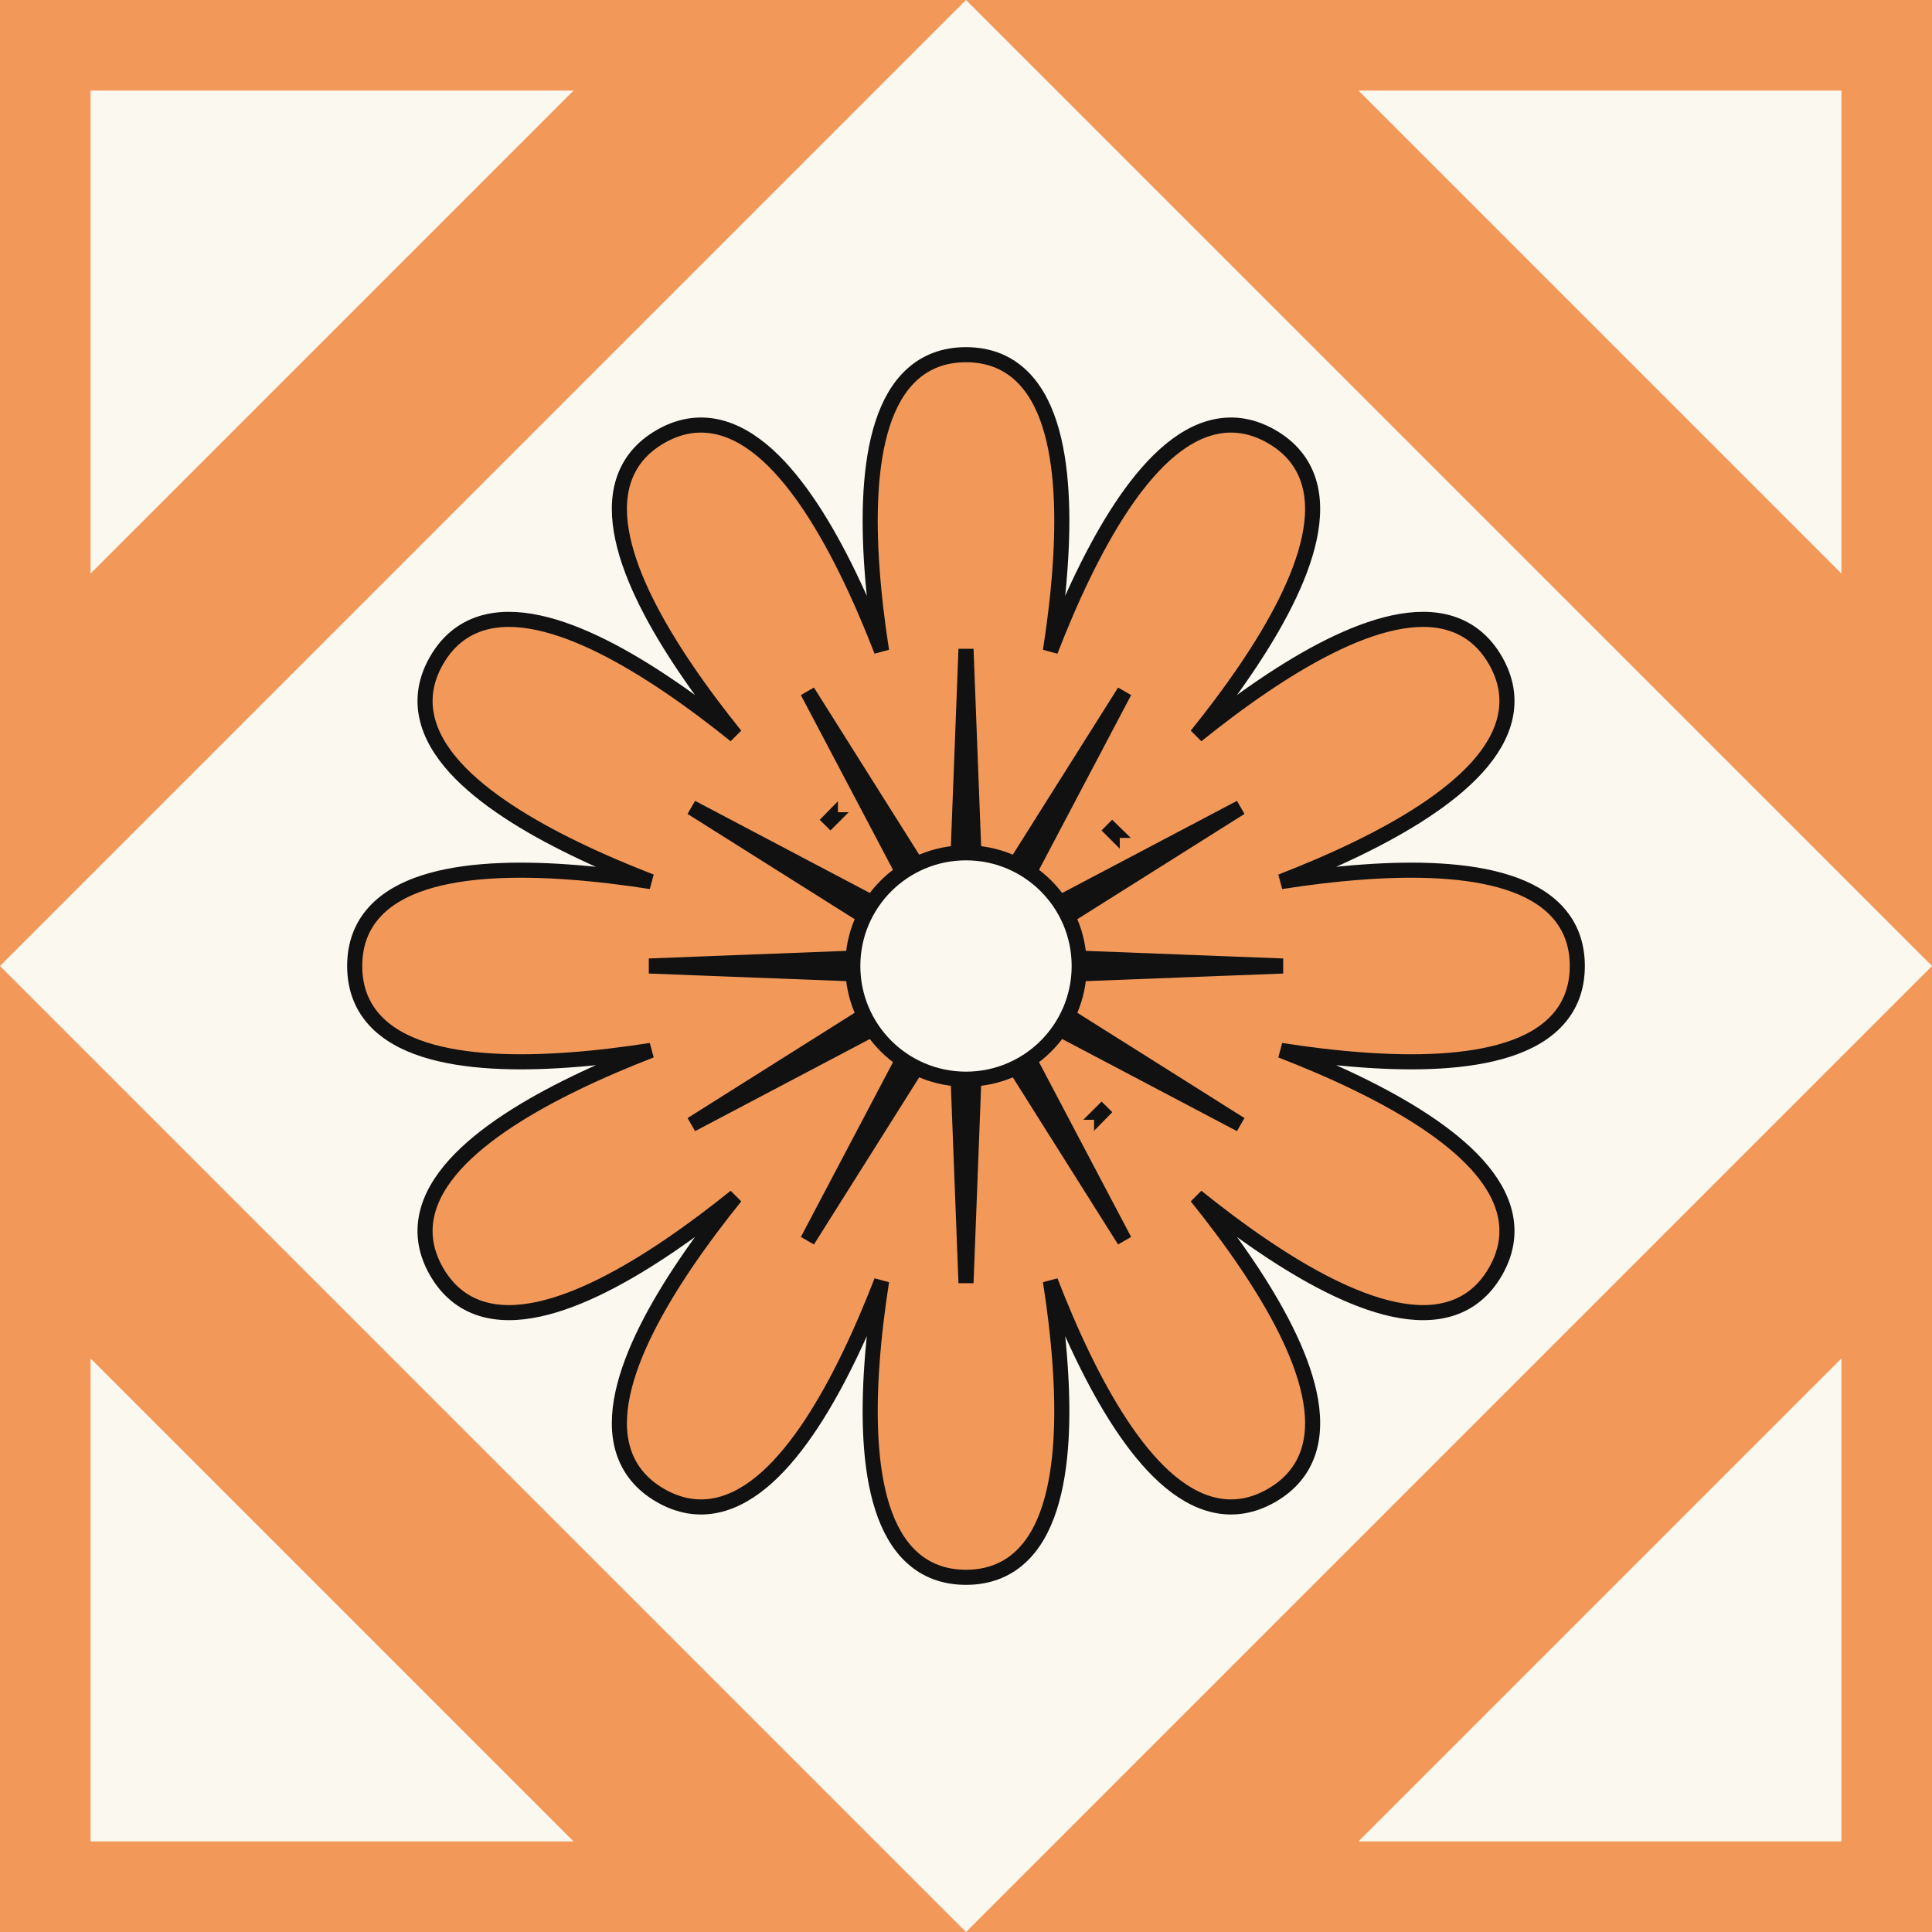
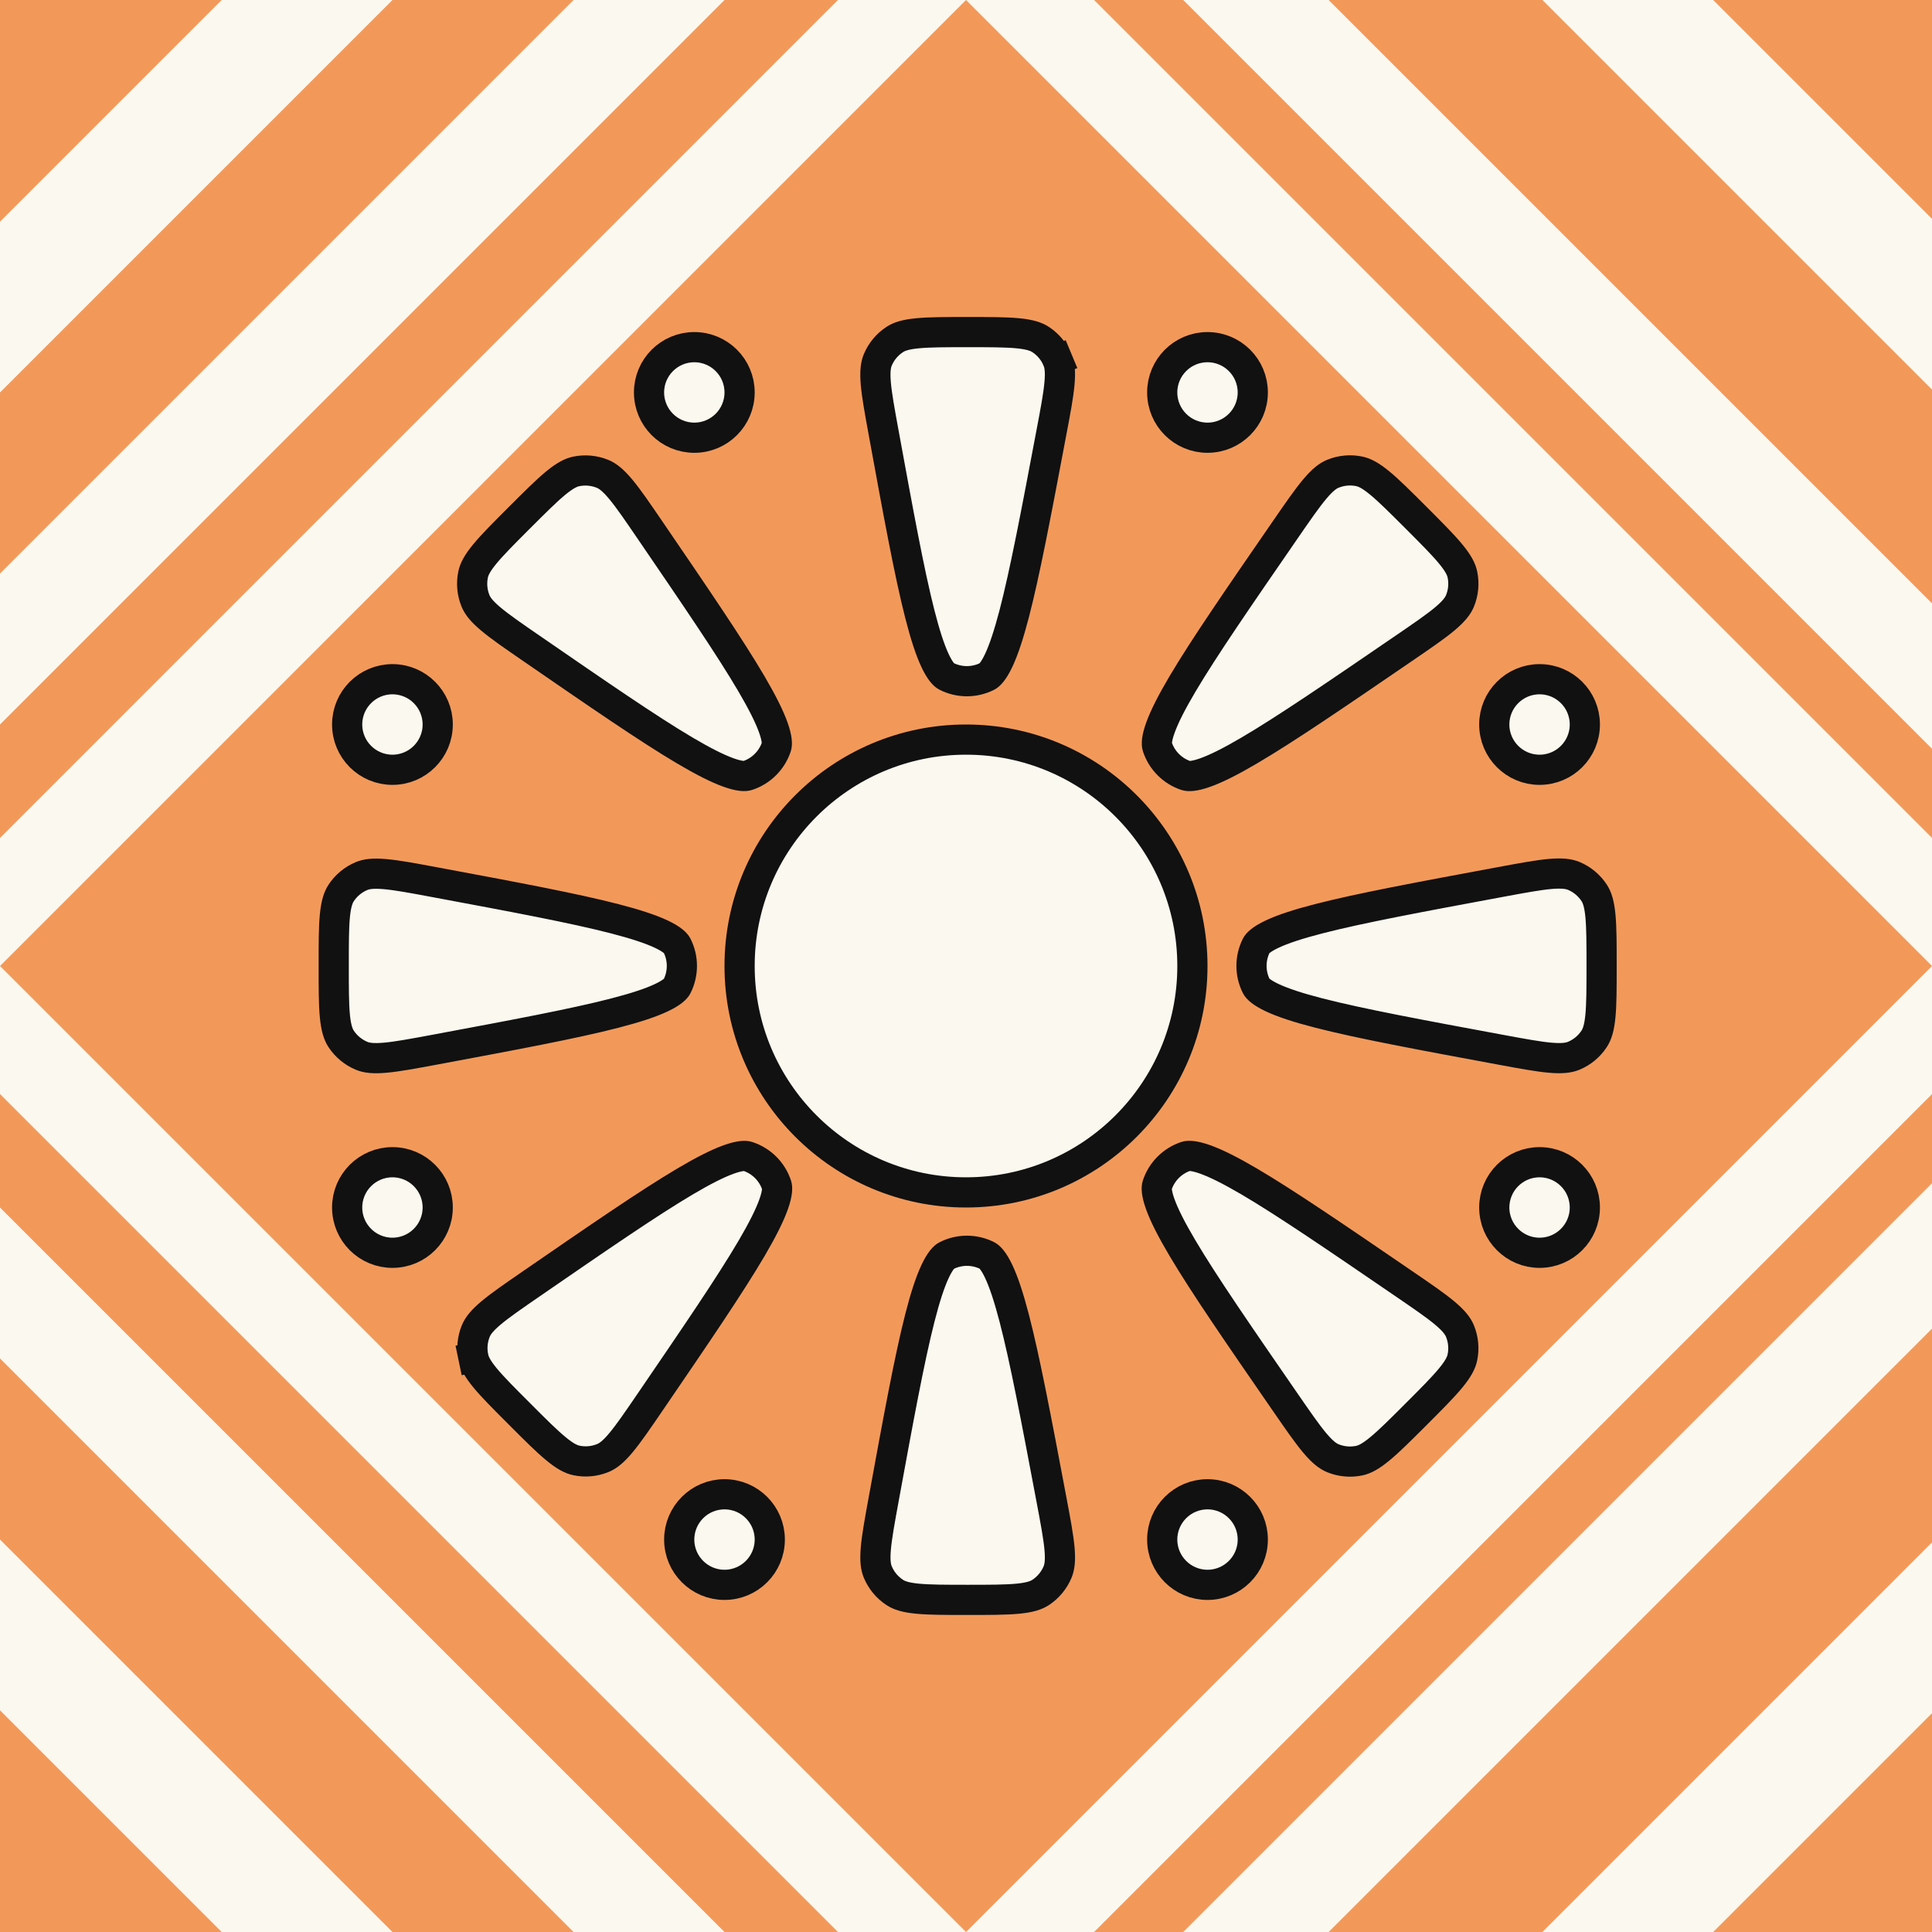
<svg xmlns="http://www.w3.org/2000/svg" width="64" height="64" viewBox="0 0 64 64" fill="none">
-   <g clip-path="url(#clip0_379_2894)">
+   <g clip-path="url(#clip0_400_2186)">
    <rect width="64" height="64" fill="#F2995A" />
-     <rect width="45.255" height="45.255" transform="translate(0 32) rotate(-45)" fill="#FBF8EF" />
-     <path d="M44.962 35.888C44.119 35.478 43.252 35.112 42.436 34.796C43.3 34.931 44.234 35.048 45.17 35.114C46.881 35.237 48.623 35.194 49.948 34.767C50.612 34.553 51.189 34.237 51.6 33.78C52.017 33.319 52.25 32.728 52.25 32C52.25 31.271 52.017 30.681 51.6 30.22C51.189 29.763 50.612 29.447 49.948 29.233C48.623 28.806 46.881 28.763 45.17 28.886C44.234 28.952 43.3 29.069 42.436 29.204C43.252 28.888 44.119 28.522 44.962 28.112C46.506 27.362 47.993 26.454 48.927 25.423C49.395 24.905 49.736 24.343 49.864 23.742C49.994 23.134 49.901 22.506 49.537 21.875C49.173 21.244 48.676 20.85 48.084 20.658C47.499 20.468 46.842 20.483 46.16 20.63C44.8 20.922 43.269 21.756 41.848 22.718C41.072 23.243 40.321 23.812 39.64 24.36C40.188 23.679 40.757 22.928 41.282 22.152C42.244 20.731 43.078 19.201 43.37 17.84C43.517 17.158 43.532 16.501 43.342 15.916C43.15 15.324 42.756 14.827 42.125 14.463C41.494 14.099 40.866 14.006 40.258 14.136C39.657 14.264 39.095 14.605 38.577 15.073C37.546 16.007 36.638 17.494 35.888 19.038C35.478 19.881 35.112 20.748 34.796 21.564C34.931 20.7 35.048 19.765 35.114 18.83C35.237 17.119 35.194 15.377 34.767 14.052C34.553 13.388 34.237 12.811 33.78 12.4C33.319 11.983 32.728 11.75 32 11.75C31.271 11.75 30.681 11.983 30.22 12.4C29.763 12.811 29.447 13.388 29.233 14.052C28.806 15.377 28.763 17.119 28.886 18.83C28.952 19.765 29.069 20.7 29.204 21.564C28.888 20.748 28.522 19.881 28.112 19.038C27.362 17.494 26.454 16.007 25.423 15.073C24.905 14.605 24.343 14.264 23.742 14.136C23.134 14.006 22.506 14.099 21.875 14.463C21.244 14.827 20.85 15.324 20.658 15.916C20.468 16.501 20.483 17.158 20.63 17.84C20.922 19.201 21.756 20.731 22.718 22.152C23.243 22.928 23.812 23.679 24.36 24.36C23.679 23.812 22.928 23.243 22.152 22.718C20.731 21.756 19.201 20.922 17.84 20.63C17.158 20.483 16.501 20.468 15.916 20.658C15.324 20.85 14.827 21.244 14.463 21.875C14.099 22.506 14.006 23.134 14.136 23.742C14.264 24.343 14.605 24.905 15.073 25.423C16.007 26.454 17.494 27.362 19.038 28.112C19.881 28.522 20.748 28.888 21.564 29.204C20.7 29.069 19.765 28.952 18.83 28.886C17.119 28.763 15.377 28.806 14.052 29.233C13.388 29.447 12.811 29.763 12.4 30.22C11.983 30.681 11.75 31.271 11.75 32C11.75 32.728 11.983 33.319 12.4 33.78C12.811 34.237 13.388 34.553 14.052 34.767C15.377 35.194 17.119 35.237 18.83 35.114C19.765 35.048 20.7 34.931 21.564 34.796C20.748 35.112 19.881 35.478 19.038 35.888C17.494 36.638 16.007 37.546 15.073 38.577C14.605 39.095 14.264 39.657 14.136 40.258C14.006 40.866 14.099 41.494 14.463 42.125C14.827 42.756 15.324 43.15 15.916 43.342C16.501 43.532 17.158 43.517 17.84 43.37C19.201 43.078 20.731 42.244 22.152 41.282C22.928 40.757 23.679 40.188 24.36 39.64C23.812 40.321 23.243 41.072 22.718 41.848C21.756 43.269 20.922 44.8 20.63 46.16C20.483 46.842 20.468 47.499 20.658 48.084C20.85 48.676 21.244 49.173 21.875 49.537C22.506 49.901 23.134 49.994 23.742 49.864C24.343 49.736 24.905 49.395 25.423 48.927C26.454 47.993 27.362 46.506 28.112 44.962C28.522 44.119 28.888 43.252 29.204 42.436C29.069 43.3 28.952 44.234 28.886 45.17C28.763 46.881 28.806 48.623 29.233 49.948C29.447 50.612 29.763 51.189 30.22 51.6C30.681 52.017 31.271 52.25 32 52.25C32.728 52.25 33.319 52.017 33.78 51.6C34.237 51.189 34.553 50.612 34.767 49.948C35.194 48.623 35.237 46.881 35.114 45.17C35.048 44.234 34.931 43.3 34.796 42.436C35.112 43.252 35.478 44.119 35.888 44.962C36.638 46.506 37.546 47.993 38.577 48.927C39.095 49.395 39.657 49.736 40.258 49.864C40.866 49.994 41.494 49.901 42.125 49.537C42.756 49.173 43.15 48.676 43.342 48.084C43.532 47.499 43.517 46.842 43.37 46.16C43.078 44.8 42.244 43.269 41.282 41.848C40.757 41.072 40.188 40.321 39.64 39.64C40.321 40.188 41.072 40.757 41.848 41.282C43.269 42.244 44.8 43.078 46.16 43.37C46.842 43.517 47.499 43.532 48.084 43.342C48.676 43.15 49.173 42.756 49.537 42.125C49.901 41.494 49.994 40.866 49.864 40.258C49.736 39.657 49.395 39.095 48.927 38.577C47.993 37.546 46.506 36.638 44.962 35.888ZM36.667 36.667C36.514 36.819 36.493 36.84 36.491 36.843L36.49 36.844L36.49 36.844L36.49 36.844L36.491 36.844L36.492 36.845L36.492 36.846L36.667 36.667ZM27.333 27.333C27.485 27.181 27.506 27.16 27.509 27.157L27.51 27.156L27.51 27.156L27.509 27.156L27.509 27.156L27.508 27.155L27.508 27.154L27.333 27.333ZM36.667 27.333C36.819 27.486 36.84 27.506 36.843 27.509L36.844 27.51L36.844 27.51L36.844 27.509L36.844 27.509L36.845 27.508L36.846 27.508L36.667 27.333Z" fill="#F2995A" stroke="#111111" stroke-width="0.5" />
-     <path d="M32.322 29.875L32.353 30.682L32.783 29.998L37.249 22.909L33.342 30.321L32.965 31.035L33.679 30.658L41.092 26.751L34.002 31.216L33.318 31.647L34.125 31.678L42.498 32L34.125 32.322L33.318 32.353L34.002 32.783L41.092 37.249L33.679 33.342L32.965 32.965L33.342 33.679L37.249 41.092L32.783 34.002L32.353 33.318L32.322 34.125L32 42.498L31.678 34.125L31.647 33.318L31.216 34.002L26.751 41.092L30.658 33.679L31.035 32.965L30.321 33.342L22.909 37.249L29.998 32.783L30.682 32.353L29.875 32.322L21.502 32L29.875 31.678L30.682 31.647L29.998 31.216L22.909 26.751L30.321 30.658L31.035 31.035L30.658 30.321L26.751 22.909L31.216 29.998L31.647 30.682L31.678 29.875L32 21.502L32.322 29.875Z" stroke="#111111" stroke-width="0.5" />
-     <rect x="28.25" y="28.25" width="7.5" height="7.5" rx="3.75" fill="#FBF8EF" stroke="#111111" stroke-width="0.5" />
-     <path d="M61 45V61H45L61 45Z" fill="#FBF8EF" />
-     <path d="M45 3H61V19L45 3Z" fill="#FBF8EF" />
-     <path d="M19 3H3V19L19 3Z" fill="#FBF8EF" />
-     <path d="M19 61H3V45L19 61Z" fill="#FBF8EF" />
+     <rect x="-21.828" y="32" width="76.191" height="76.191" transform="rotate(-45 -21.8284 32)" fill="#F2995A" />
+     <rect x="-21.828" y="32" width="76.191" height="76.191" transform="rotate(-45 -21.8284 32)" stroke="#FBF8EF" stroke-width="4" />
+     <rect width="62.941" height="62.941" transform="translate(-13 32) rotate(-45)" fill="#FBF8EF" />
+     <rect width="56" height="56" transform="translate(-8 32) rotate(-45)" fill="#F2995A" />
+     <path d="M32 24L32.791 29.048L36 25.072L34.161 29.839L38.928 28L34.952 31.209L40 32L34.952 32.791L38.928 36L34.161 34.161L36 38.928L32.791 34.952L32 40L31.209 34.952L28 38.928L29.839 34.161L25.072 36L29.048 32.791L24 32L29.048 31.209L25.072 28L29.839 29.839L28 25.072L31.209 29.048L32 24Z" fill="#F2995A" />
+     <rect x="-2.121" y="32" width="48.255" height="48.255" transform="rotate(-45 -2.12132 32)" fill="#F2995A" />
+     <rect x="-2.121" y="32" width="48.255" height="48.255" transform="rotate(-45 -2.12132 32)" stroke="#FBF8EF" stroke-width="3" />
+     <path d="M32.93 24L33.721 29.048L36.93 25.072L35.09 29.839L39.858 28L35.881 31.209L40.93 32L35.881 32.791L39.858 36L35.09 34.161L36.93 38.928L33.721 34.952L32.93 40L32.139 34.952L28.93 38.928L30.769 34.161L26.002 36L29.978 32.791L24.93 32L29.978 31.209L26.002 28L30.769 29.839L28.93 25.072L32.139 29.048L32.93 24Z" fill="#F2995A" />
+     <path d="M49.712 29.216C50.441 29.081 50.953 28.986 51.352 28.951C51.745 28.917 51.969 28.947 52.136 29.017C52.411 29.132 52.644 29.327 52.808 29.576C52.908 29.727 52.978 29.942 53.016 30.335C53.054 30.733 53.055 31.254 53.055 31.995C53.055 32.736 53.054 33.256 53.016 33.654C52.978 34.047 52.908 34.262 52.808 34.413C52.645 34.662 52.411 34.857 52.136 34.972C51.969 35.042 51.746 35.072 51.352 35.038C50.953 35.003 50.442 34.909 49.714 34.774C47.037 34.278 45.057 33.91 43.688 33.558C43.003 33.382 42.497 33.215 42.143 33.049C41.775 32.876 41.653 32.74 41.618 32.672C41.404 32.247 41.404 31.746 41.618 31.32C41.652 31.253 41.774 31.117 42.143 30.943C42.496 30.777 43.003 30.61 43.688 30.434C45.057 30.081 47.037 29.713 49.712 29.216Z" fill="#FBF8EF" stroke="#111111" />
+     <path d="M14.395 29.223C17.05 29.718 19.013 30.085 20.371 30.437C21.051 30.613 21.553 30.779 21.905 30.944C22.27 31.116 22.392 31.252 22.426 31.319C22.643 31.746 22.642 32.25 22.426 32.677C22.392 32.744 22.27 32.88 21.904 33.052C21.553 33.218 21.051 33.383 20.371 33.559C19.013 33.911 17.049 34.277 14.395 34.773C13.668 34.908 13.157 35.003 12.759 35.038C12.366 35.073 12.143 35.044 11.976 34.974C11.7 34.858 11.464 34.663 11.3 34.413C11.201 34.261 11.131 34.047 11.093 33.655C11.055 33.257 11.055 32.737 11.055 31.998C11.055 31.258 11.055 30.739 11.093 30.341C11.131 29.948 11.201 29.734 11.3 29.583C11.464 29.332 11.7 29.137 11.976 29.021C12.143 28.951 12.366 28.922 12.759 28.957C13.158 28.992 13.668 29.087 14.395 29.223Z" fill="#FBF8EF" stroke="#111111" />
+     <path d="M29.272 14.334C29.139 13.607 29.046 13.098 29.012 12.7C28.979 12.308 29.009 12.085 29.079 11.918C29.195 11.643 29.39 11.41 29.64 11.246C29.791 11.147 30.005 11.077 30.396 11.04C30.794 11.002 31.312 11.001 32.05 11.001C32.793 11.001 33.314 11.002 33.713 11.04C34.107 11.078 34.322 11.148 34.473 11.248C34.723 11.412 34.918 11.648 35.033 11.924L35.495 11.731L35.033 11.924C35.103 12.091 35.133 12.315 35.096 12.709C35.06 13.109 34.964 13.621 34.825 14.35C34.322 17.014 33.949 18.984 33.593 20.347C33.414 21.028 33.247 21.532 33.08 21.884C32.906 22.251 32.77 22.372 32.702 22.406C32.276 22.62 31.773 22.619 31.348 22.402C31.28 22.368 31.145 22.245 30.973 21.878C30.808 21.525 30.643 21.02 30.469 20.337C30.121 18.973 29.76 17 29.272 14.334Z" fill="#FBF8EF" stroke="#111111" />
+     <path d="M29.273 49.664C29.761 46.998 30.123 45.026 30.471 43.661C30.645 42.978 30.81 42.474 30.975 42.121C31.147 41.753 31.282 41.631 31.35 41.597C31.775 41.38 32.278 41.379 32.704 41.593C32.772 41.627 32.908 41.748 33.082 42.115C33.249 42.467 33.416 42.971 33.594 43.653C33.95 45.015 34.323 46.985 34.826 49.649C34.964 50.378 35.06 50.89 35.097 51.29C35.133 51.684 35.103 51.907 35.034 52.075C34.918 52.351 34.723 52.587 34.474 52.751C34.322 52.851 34.108 52.921 33.714 52.959C33.314 52.997 32.793 52.998 32.051 52.998C31.312 52.998 30.794 52.997 30.397 52.959C30.005 52.922 29.791 52.852 29.64 52.752C29.391 52.589 29.196 52.355 29.08 52.08C29.009 51.913 28.979 51.691 29.013 51.298C29.047 50.901 29.14 50.391 29.273 49.664Z" fill="#FBF8EF" stroke="#111111" />
+     <path d="M42.583 17.54C43.002 16.932 43.297 16.505 43.555 16.199C43.809 15.897 43.988 15.761 44.156 15.693C44.431 15.581 44.734 15.553 45.026 15.614C45.203 15.65 45.404 15.752 45.708 16.003C46.016 16.257 46.383 16.624 46.907 17.147C47.431 17.672 47.799 18.04 48.054 18.35C48.306 18.655 48.408 18.856 48.445 19.034C48.505 19.327 48.477 19.63 48.364 19.906C48.295 20.074 48.157 20.253 47.854 20.507C47.546 20.764 47.116 21.058 46.503 21.477C44.259 23.012 42.599 24.147 41.381 24.862C40.772 25.22 40.296 25.459 39.929 25.59C39.546 25.727 39.363 25.717 39.291 25.693C38.839 25.544 38.485 25.188 38.337 24.735C38.313 24.663 38.304 24.48 38.443 24.098C38.576 23.731 38.817 23.256 39.177 22.648C39.897 21.434 41.039 19.778 42.583 17.54Z" fill="#FBF8EF" stroke="#111111" />
+     <path d="M17.608 42.522C19.834 40.989 21.482 39.855 22.69 39.14C23.295 38.782 23.767 38.543 24.133 38.411C24.513 38.273 24.695 38.282 24.767 38.306C25.222 38.454 25.579 38.809 25.728 39.263C25.752 39.335 25.762 39.517 25.626 39.898C25.495 40.264 25.258 40.737 24.903 41.344C24.192 42.555 23.065 44.207 21.541 46.439C21.123 47.051 20.829 47.481 20.573 47.788C20.32 48.092 20.141 48.229 19.973 48.298C19.696 48.412 19.391 48.441 19.098 48.38C18.92 48.343 18.719 48.242 18.415 47.99C18.105 47.735 17.737 47.368 17.213 46.843C16.691 46.321 16.325 45.954 16.07 45.646C15.82 45.343 15.718 45.142 15.681 44.965L15.192 45.067L15.681 44.965C15.62 44.672 15.648 44.368 15.761 44.092C15.83 43.924 15.966 43.745 16.267 43.492C16.573 43.235 17 42.941 17.608 42.522Z" fill="#FBF8EF" stroke="#111111" />
+     <path d="M17.598 21.474C16.99 21.056 16.563 20.761 16.258 20.504C15.956 20.251 15.82 20.072 15.752 19.905C15.639 19.628 15.611 19.324 15.672 19.032C15.709 18.854 15.81 18.654 16.061 18.35C16.315 18.042 16.681 17.675 17.203 17.153C17.728 16.629 18.096 16.261 18.405 16.006C18.71 15.755 18.911 15.653 19.089 15.616C19.382 15.556 19.687 15.584 19.964 15.698C20.131 15.767 20.31 15.905 20.563 16.208C20.82 16.516 21.113 16.945 21.531 17.558C23.056 19.791 24.183 21.443 24.894 22.654C25.249 23.261 25.487 23.734 25.617 24.1C25.753 24.481 25.743 24.663 25.72 24.735C25.57 25.189 25.213 25.545 24.759 25.692C24.686 25.716 24.504 25.725 24.124 25.587C23.759 25.455 23.286 25.216 22.681 24.858C21.472 24.143 19.825 23.008 17.598 21.474Z" fill="#FBF8EF" stroke="#111111" />
+     <path d="M42.582 46.46C41.037 44.221 39.894 42.565 39.174 41.35C38.813 40.742 38.572 40.267 38.439 39.9C38.3 39.518 38.309 39.335 38.333 39.263C38.481 38.81 38.835 38.455 39.287 38.305C39.359 38.281 39.541 38.271 39.924 38.408C40.292 38.539 40.768 38.779 41.378 39.136C42.596 39.852 44.257 40.987 46.502 42.522C47.115 42.941 47.545 43.235 47.853 43.492C48.157 43.746 48.294 43.925 48.363 44.093C48.476 44.369 48.505 44.672 48.444 44.965C48.408 45.143 48.306 45.344 48.054 45.649C47.799 45.959 47.431 46.328 46.906 46.853C46.383 47.376 46.016 47.742 45.707 47.996C45.403 48.247 45.203 48.349 45.025 48.386C44.734 48.446 44.431 48.419 44.156 48.307C43.987 48.238 43.808 48.102 43.554 47.801C43.297 47.495 43.002 47.068 42.582 46.46Z" fill="#FBF8EF" stroke="#111111" />
+     <rect x="24.5" y="24.5" width="15" height="15" rx="7.5" fill="#FBF8EF" stroke="#111111" />
+     <rect x="49.5" y="22.5" width="3" height="3" rx="1.5" fill="#FBF8EF" stroke="#111111" />
+     <rect x="49.5" y="38.5" width="3" height="3" rx="1.5" fill="#FBF8EF" stroke="#111111" />
+     <rect x="38.5" y="49.5" width="3" height="3" rx="1.5" fill="#FBF8EF" stroke="#111111" />
+     <rect x="22.5" y="49.5" width="3" height="3" rx="1.5" fill="#FBF8EF" stroke="#111111" />
+     <rect x="11.5" y="38.5" width="3" height="3" rx="1.5" fill="#FBF8EF" stroke="#111111" />
+     <rect x="11.5" y="22.5" width="3" height="3" rx="1.5" fill="#FBF8EF" stroke="#111111" />
+     <rect x="21.5" y="11.5" width="3" height="3" rx="1.5" fill="#FBF8EF" stroke="#111111" />
+     <rect x="38.5" y="11.5" width="3" height="3" rx="1.5" fill="#FBF8EF" stroke="#111111" />
  </g>
  <defs>
-     <clipPath id="clip0_379_2894">
+     <clipPath id="clip0_400_2186">
      <rect width="64" height="64" fill="white" />
    </clipPath>
  </defs>
</svg>
